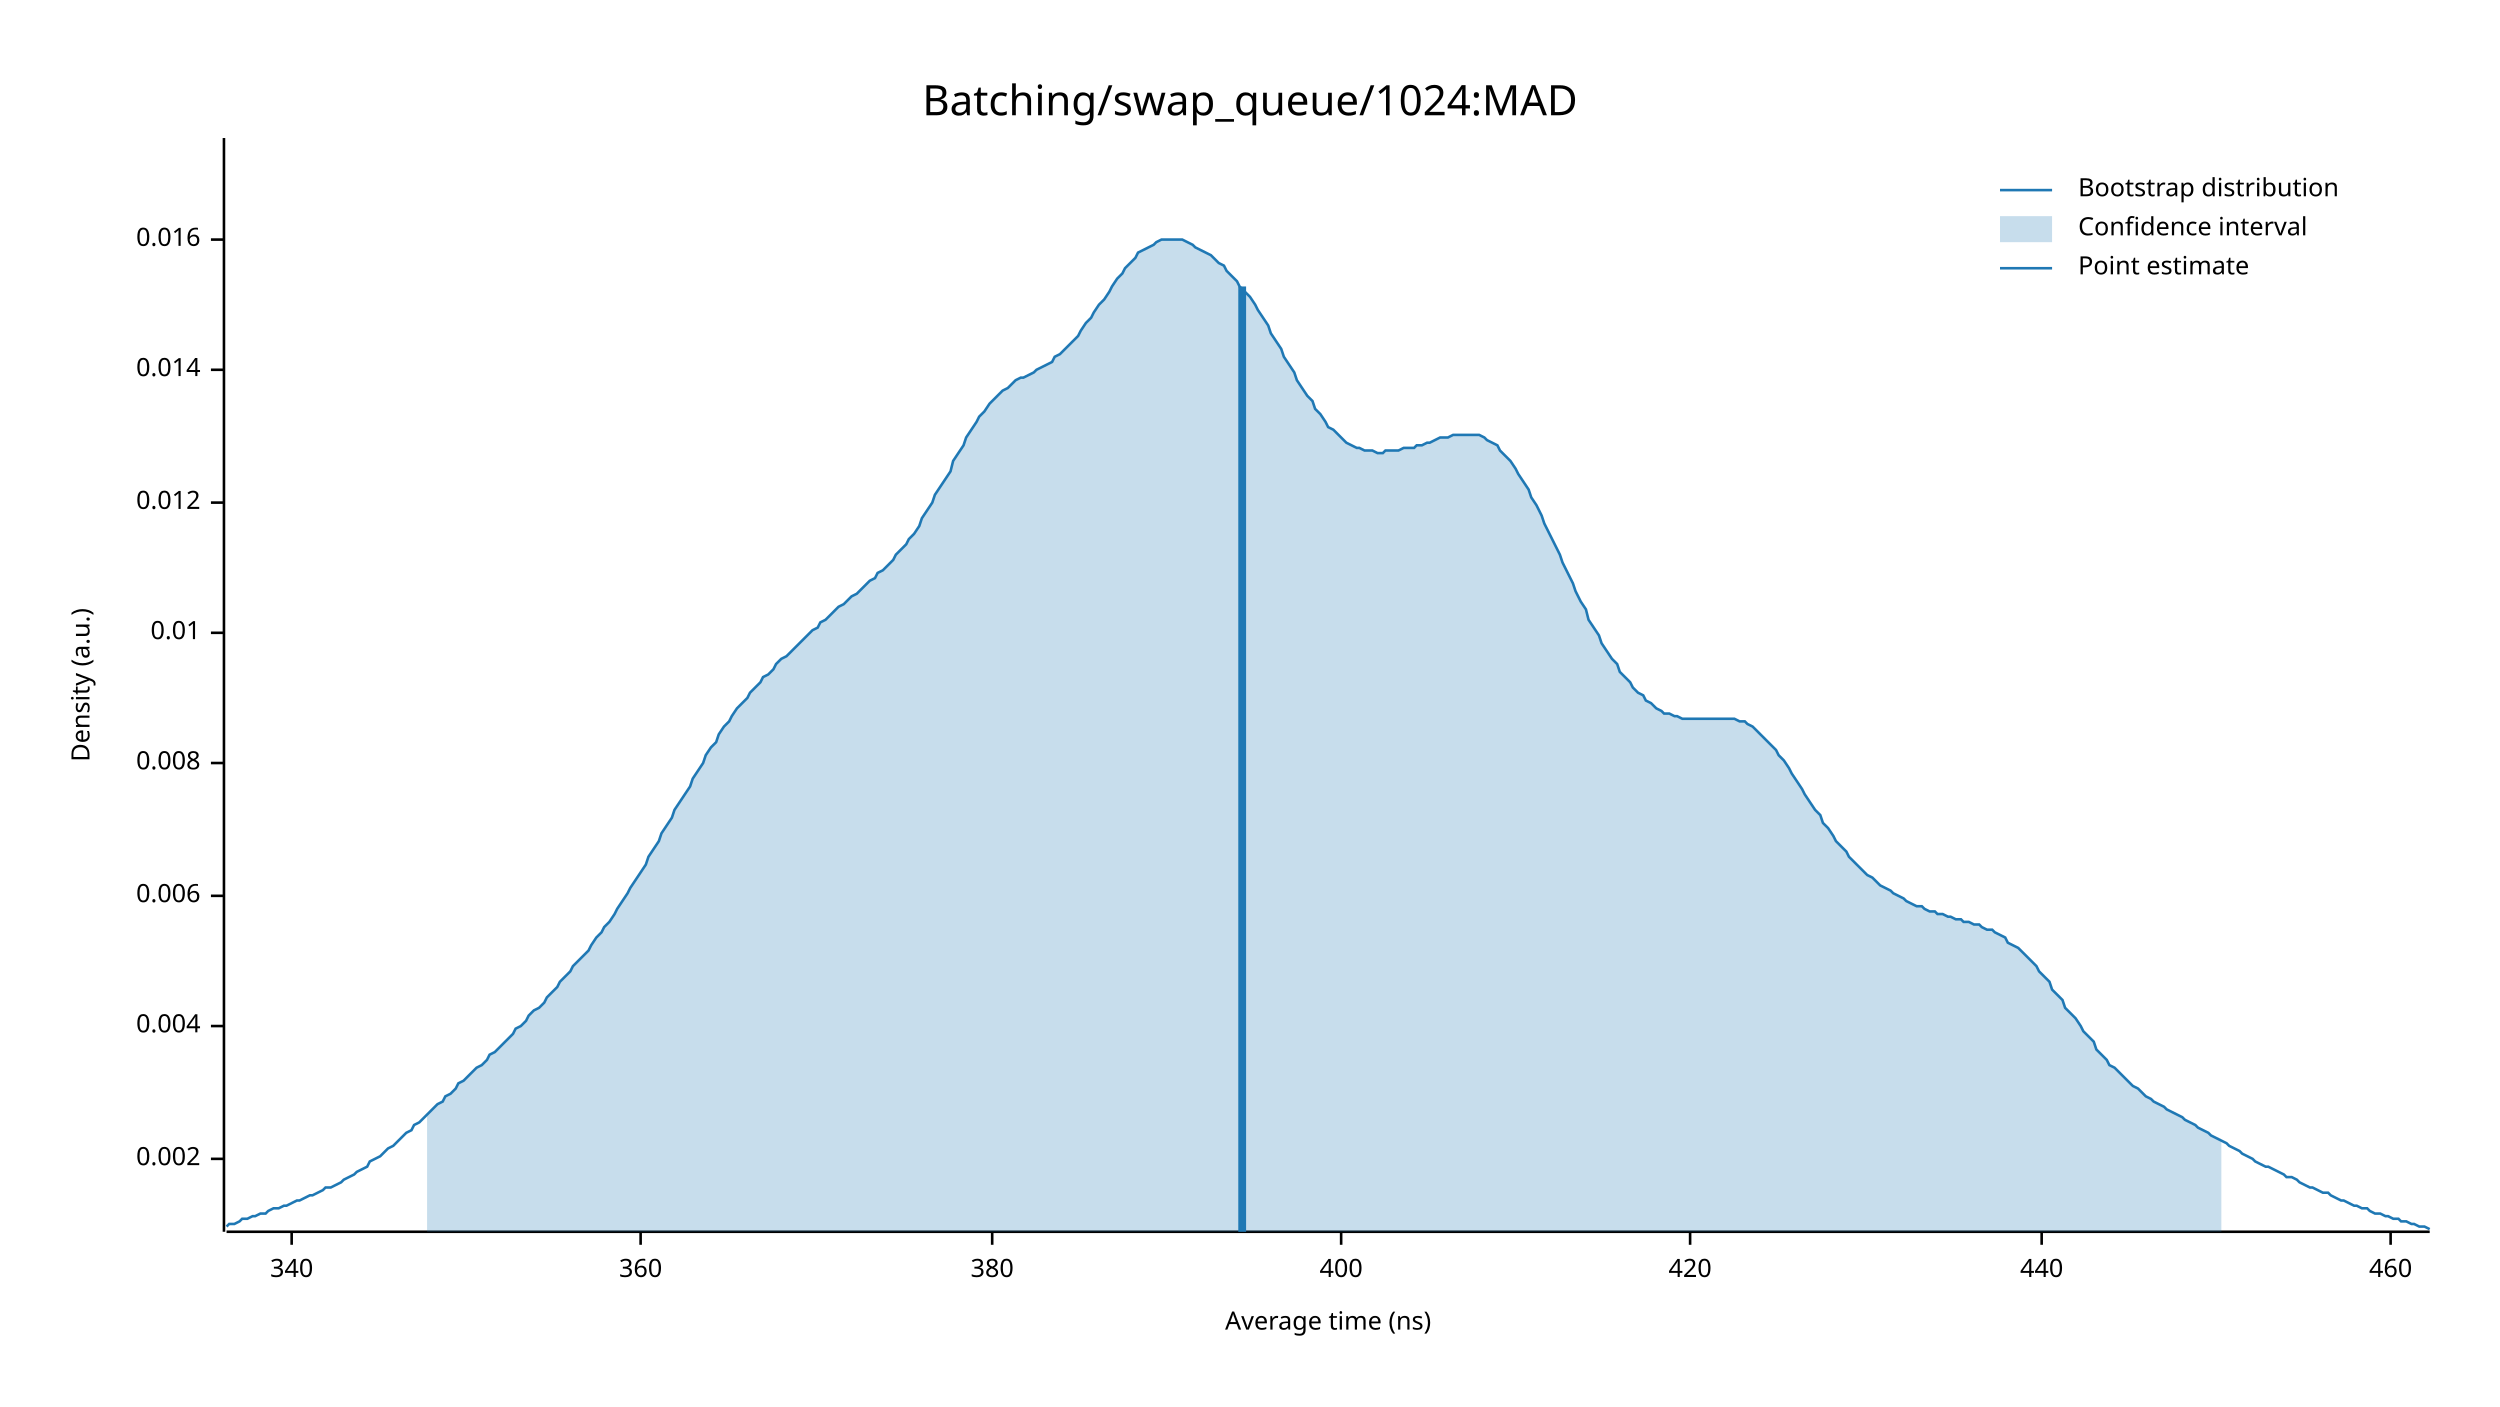
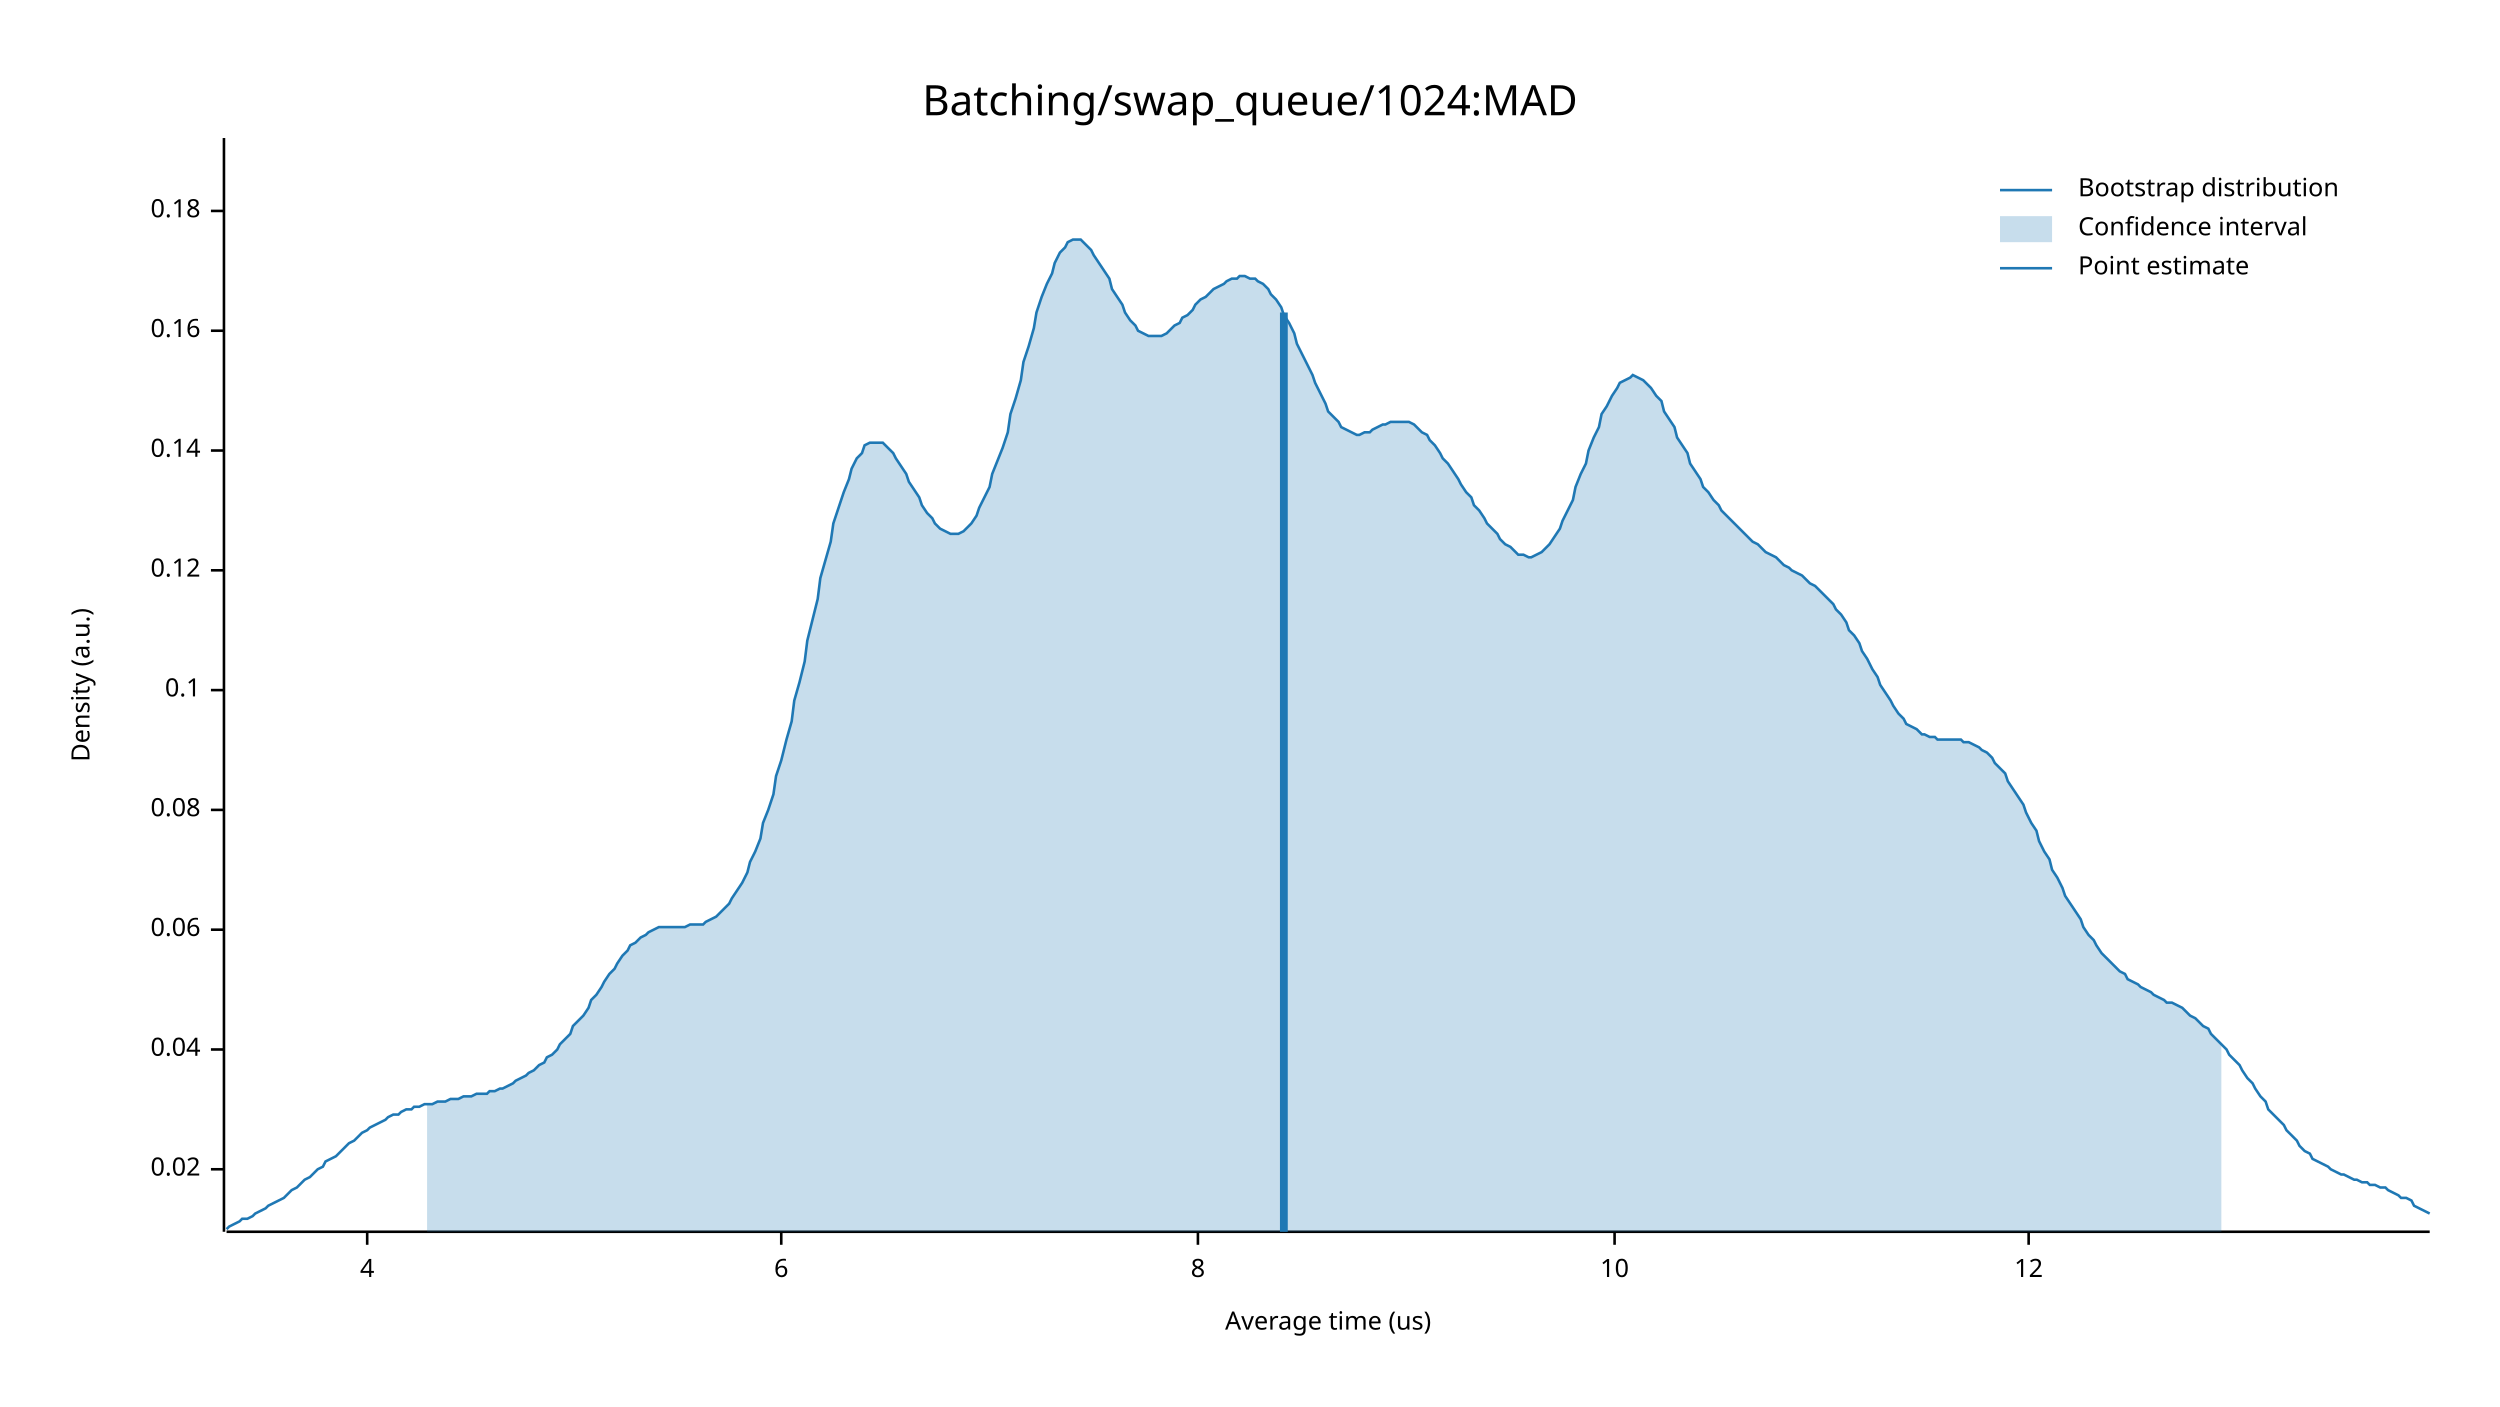
<svg xmlns="http://www.w3.org/2000/svg" width="960" height="540" viewBox="0 0 960 540">
  <text x="480" y="32" dy="0.76em" text-anchor="middle" font-family="sans-serif" font-size="16.129" opacity="1" fill="#000000">
Batching/swap_queue/1024:MAD
</text>
  <text x="27" y="263" dy="0.76em" text-anchor="middle" font-family="sans-serif" font-size="9.677" opacity="1" fill="#000000" transform="rotate(270, 27, 263)">
Density (a.u.)
</text>
  <text x="510" y="513" dy="-0.5ex" text-anchor="middle" font-family="sans-serif" font-size="9.677" opacity="1" fill="#000000">
- Average time (ns)
+ Average time (us)
</text>
  <polyline fill="none" opacity="1" stroke="#000000" stroke-width="1" points="86,53 86,473 " />
-   <text x="77" y="445" dy="0.5ex" text-anchor="end" font-family="sans-serif" font-size="9.677" opacity="1" fill="#000000">
- 0.002
+   <text x="77" y="449" dy="0.5ex" text-anchor="end" font-family="sans-serif" font-size="9.677" opacity="1" fill="#000000">
+ 0.02
</text>
-   <polyline fill="none" opacity="1" stroke="#000000" stroke-width="1" points="81,445 86,445 " />
-   <text x="77" y="394" dy="0.5ex" text-anchor="end" font-family="sans-serif" font-size="9.677" opacity="1" fill="#000000">
- 0.004
+   <polyline fill="none" opacity="1" stroke="#000000" stroke-width="1" points="81,449 86,449 " />
+   <text x="77" y="403" dy="0.5ex" text-anchor="end" font-family="sans-serif" font-size="9.677" opacity="1" fill="#000000">
+ 0.04
</text>
-   <polyline fill="none" opacity="1" stroke="#000000" stroke-width="1" points="81,394 86,394 " />
-   <text x="77" y="344" dy="0.5ex" text-anchor="end" font-family="sans-serif" font-size="9.677" opacity="1" fill="#000000">
- 0.006
+   <polyline fill="none" opacity="1" stroke="#000000" stroke-width="1" points="81,403 86,403 " />
+   <text x="77" y="357" dy="0.5ex" text-anchor="end" font-family="sans-serif" font-size="9.677" opacity="1" fill="#000000">
+ 0.06
</text>
-   <polyline fill="none" opacity="1" stroke="#000000" stroke-width="1" points="81,344 86,344 " />
-   <text x="77" y="293" dy="0.5ex" text-anchor="end" font-family="sans-serif" font-size="9.677" opacity="1" fill="#000000">
- 0.008
+   <polyline fill="none" opacity="1" stroke="#000000" stroke-width="1" points="81,357 86,357 " />
+   <text x="77" y="311" dy="0.5ex" text-anchor="end" font-family="sans-serif" font-size="9.677" opacity="1" fill="#000000">
+ 0.08
</text>
-   <polyline fill="none" opacity="1" stroke="#000000" stroke-width="1" points="81,293 86,293 " />
-   <text x="77" y="243" dy="0.5ex" text-anchor="end" font-family="sans-serif" font-size="9.677" opacity="1" fill="#000000">
- 0.01
+   <polyline fill="none" opacity="1" stroke="#000000" stroke-width="1" points="81,311 86,311 " />
+   <text x="77" y="265" dy="0.5ex" text-anchor="end" font-family="sans-serif" font-size="9.677" opacity="1" fill="#000000">
+ 0.1
</text>
-   <polyline fill="none" opacity="1" stroke="#000000" stroke-width="1" points="81,243 86,243 " />
-   <text x="77" y="193" dy="0.5ex" text-anchor="end" font-family="sans-serif" font-size="9.677" opacity="1" fill="#000000">
- 0.012
+   <polyline fill="none" opacity="1" stroke="#000000" stroke-width="1" points="81,265 86,265 " />
+   <text x="77" y="219" dy="0.5ex" text-anchor="end" font-family="sans-serif" font-size="9.677" opacity="1" fill="#000000">
+ 0.12
</text>
-   <polyline fill="none" opacity="1" stroke="#000000" stroke-width="1" points="81,193 86,193 " />
-   <text x="77" y="142" dy="0.5ex" text-anchor="end" font-family="sans-serif" font-size="9.677" opacity="1" fill="#000000">
- 0.014
+   <polyline fill="none" opacity="1" stroke="#000000" stroke-width="1" points="81,219 86,219 " />
+   <text x="77" y="173" dy="0.5ex" text-anchor="end" font-family="sans-serif" font-size="9.677" opacity="1" fill="#000000">
+ 0.14
</text>
-   <polyline fill="none" opacity="1" stroke="#000000" stroke-width="1" points="81,142 86,142 " />
-   <text x="77" y="92" dy="0.5ex" text-anchor="end" font-family="sans-serif" font-size="9.677" opacity="1" fill="#000000">
- 0.016
+   <polyline fill="none" opacity="1" stroke="#000000" stroke-width="1" points="81,173 86,173 " />
+   <text x="77" y="127" dy="0.5ex" text-anchor="end" font-family="sans-serif" font-size="9.677" opacity="1" fill="#000000">
+ 0.16
</text>
-   <polyline fill="none" opacity="1" stroke="#000000" stroke-width="1" points="81,92 86,92 " />
+   <polyline fill="none" opacity="1" stroke="#000000" stroke-width="1" points="81,127 86,127 " />
+   <text x="77" y="81" dy="0.5ex" text-anchor="end" font-family="sans-serif" font-size="9.677" opacity="1" fill="#000000">
+ 0.18
+ </text>
+   <polyline fill="none" opacity="1" stroke="#000000" stroke-width="1" points="81,81 86,81 " />
  <polyline fill="none" opacity="1" stroke="#000000" stroke-width="1" points="87,473 933,473 " />
-   <text x="112" y="483" dy="0.76em" text-anchor="middle" font-family="sans-serif" font-size="9.677" opacity="1" fill="#000000">
- 340
+   <text x="141" y="483" dy="0.76em" text-anchor="middle" font-family="sans-serif" font-size="9.677" opacity="1" fill="#000000">
+ 4
</text>
-   <polyline fill="none" opacity="1" stroke="#000000" stroke-width="1" points="112,473 112,478 " />
-   <text x="246" y="483" dy="0.76em" text-anchor="middle" font-family="sans-serif" font-size="9.677" opacity="1" fill="#000000">
- 360
+   <polyline fill="none" opacity="1" stroke="#000000" stroke-width="1" points="141,473 141,478 " />
+   <text x="300" y="483" dy="0.76em" text-anchor="middle" font-family="sans-serif" font-size="9.677" opacity="1" fill="#000000">
+ 6
</text>
-   <polyline fill="none" opacity="1" stroke="#000000" stroke-width="1" points="246,473 246,478 " />
-   <text x="381" y="483" dy="0.76em" text-anchor="middle" font-family="sans-serif" font-size="9.677" opacity="1" fill="#000000">
- 380
+   <polyline fill="none" opacity="1" stroke="#000000" stroke-width="1" points="300,473 300,478 " />
+   <text x="460" y="483" dy="0.76em" text-anchor="middle" font-family="sans-serif" font-size="9.677" opacity="1" fill="#000000">
+ 8
</text>
-   <polyline fill="none" opacity="1" stroke="#000000" stroke-width="1" points="381,473 381,478 " />
-   <text x="515" y="483" dy="0.76em" text-anchor="middle" font-family="sans-serif" font-size="9.677" opacity="1" fill="#000000">
- 400
+   <polyline fill="none" opacity="1" stroke="#000000" stroke-width="1" points="460,473 460,478 " />
+   <text x="620" y="483" dy="0.76em" text-anchor="middle" font-family="sans-serif" font-size="9.677" opacity="1" fill="#000000">
+ 10
</text>
-   <polyline fill="none" opacity="1" stroke="#000000" stroke-width="1" points="515,473 515,478 " />
-   <text x="649" y="483" dy="0.76em" text-anchor="middle" font-family="sans-serif" font-size="9.677" opacity="1" fill="#000000">
- 420
+   <polyline fill="none" opacity="1" stroke="#000000" stroke-width="1" points="620,473 620,478 " />
+   <text x="779" y="483" dy="0.76em" text-anchor="middle" font-family="sans-serif" font-size="9.677" opacity="1" fill="#000000">
+ 12
</text>
-   <polyline fill="none" opacity="1" stroke="#000000" stroke-width="1" points="649,473 649,478 " />
-   <text x="784" y="483" dy="0.76em" text-anchor="middle" font-family="sans-serif" font-size="9.677" opacity="1" fill="#000000">
- 440
- </text>
-   <polyline fill="none" opacity="1" stroke="#000000" stroke-width="1" points="784,473 784,478 " />
-   <text x="918" y="483" dy="0.76em" text-anchor="middle" font-family="sans-serif" font-size="9.677" opacity="1" fill="#000000">
- 460
- </text>
-   <polyline fill="none" opacity="1" stroke="#000000" stroke-width="1" points="918,473 918,478 " />
-   <polyline fill="none" opacity="1" stroke="#1F78B4" stroke-width="1" points="87,471 88,470 90,470 92,469 93,468 95,468 97,467 98,467 100,466 102,466 103,465 105,464 107,464 109,463 110,463 112,462 114,461 115,461 117,460 119,459 120,459 122,458 124,457 125,456 127,456 129,455 131,454 132,453 134,452 136,451 137,450 139,449 141,448 142,446 144,445 146,444 148,442 149,441 151,440 153,438 154,437 156,435 158,434 159,432 161,431 163,429 164,428 166,426 168,424 170,423 171,421 173,420 175,418 176,416 178,415 180,413 181,412 183,410 185,409 187,407 188,405 190,404 192,402 193,401 195,399 197,397 198,395 200,394 202,392 203,390 205,388 207,387 209,385 210,383 212,381 214,379 215,377 217,375 219,373 220,371 222,369 224,367 226,365 227,363 229,360 231,358 232,356 234,354 236,351 237,349 239,346 241,343 242,341 244,338 246,335 248,332 249,329 251,326 253,323 254,320 256,317 258,314 259,311 261,308 263,305 265,302 266,299 268,296 270,293 271,290 273,287 275,285 276,282 278,279 280,277 281,275 283,272 285,270 287,268 288,266 290,264 292,262 293,260 295,259 297,257 298,255 300,253 302,252 304,250 305,249 307,247 309,245 310,244 312,242 314,241 315,239 317,238 319,236 320,235 322,233 324,232 326,230 327,229 329,228 331,226 332,225 334,223 336,222 337,220 339,219 341,217 343,215 344,213 346,211 348,209 349,207 351,205 353,202 354,199 356,196 358,193 359,190 361,187 363,184 365,181 366,177 368,174 370,171 371,168 373,165 375,162 376,160 378,158 380,155 381,154 383,152 385,150 387,149 388,148 390,146 392,145 393,145 395,144 397,143 398,142 400,141 402,140 404,139 405,137 407,136 409,134 410,133 412,131 414,129 415,127 417,124 419,122 420,120 422,117 424,115 426,112 427,110 429,107 431,105 432,103 434,101 436,99 437,97 439,96 441,95 443,94 444,93 446,92 448,92 449,92 451,92 453,92 454,92 456,93 458,94 459,95 461,96 463,97 465,98 466,99 468,101 470,102 471,104 473,106 475,108 476,110 478,112 480,114 482,117 483,119 485,122 487,125 488,128 490,131 492,134 493,137 495,140 497,143 498,146 500,149 502,152 504,154 505,157 507,159 509,162 510,164 512,165 514,167 515,168 517,170 519,171 521,172 522,172 524,173 526,173 527,173 529,174 531,174 532,173 534,173 536,173 537,173 539,172 541,172 543,172 544,171 546,171 548,170 549,170 551,169 553,168 554,168 556,168 558,167 560,167 561,167 563,167 565,167 566,167 568,167 570,168 571,169 573,170 575,171 576,173 578,175 580,177 582,180 583,182 585,185 587,188 588,191 590,194 592,198 593,201 595,205 597,209 599,213 600,216 602,220 604,224 605,227 607,231 609,234 610,238 612,241 614,244 615,247 617,250 619,253 621,255 622,258 624,260 626,262 627,264 629,266 631,267 632,269 634,270 636,272 638,273 639,274 641,274 643,275 644,275 646,276 648,276 649,276 651,276 653,276 654,276 656,276 658,276 660,276 661,276 663,276 665,276 666,276 668,277 670,277 671,278 673,279 675,281 676,282 678,284 680,286 682,288 683,290 685,292 687,295 688,297 690,300 692,303 693,305 695,308 697,311 699,313 700,316 702,318 704,321 705,323 707,325 709,327 710,329 712,331 714,333 715,334 717,336 719,337 721,339 722,340 724,341 726,342 727,343 729,344 731,345 732,346 734,347 736,348 738,348 739,349 741,350 743,350 744,351 746,351 748,352 749,352 751,353 753,353 754,354 756,354 758,355 760,355 761,356 763,357 765,357 766,358 768,359 770,360 771,362 773,363 775,364 777,366 778,367 780,369 782,371 783,373 785,375 787,377 788,380 790,382 792,384 793,387 795,389 797,391 799,394 800,396 802,398 804,400 805,403 807,405 809,407 810,409 812,410 814,412 816,414 817,415 819,417 821,418 822,419 824,421 826,422 827,423 829,424 831,425 832,426 834,427 836,428 838,429 839,430 841,431 843,432 844,433 846,434 848,435 849,436 851,437 853,438 855,439 856,440 858,441 860,442 861,443 863,444 865,445 866,446 868,447 870,448 871,448 873,449 875,450 877,451 878,452 880,452 882,453 883,454 885,455 887,456 888,456 890,457 892,458 894,458 895,459 897,460 899,461 900,461 902,462 904,463 905,463 907,464 909,464 910,465 912,466 914,466 916,467 917,467 919,468 921,468 922,469 924,469 926,470 927,470 929,471 931,471 933,472 " />
-   <polygon opacity="0.25" fill="#1F78B4" points="164,428 166,426 168,424 170,423 171,421 173,420 175,418 176,416 178,415 180,413 181,412 183,410 185,409 187,407 188,405 190,404 192,402 193,401 195,399 197,397 198,395 200,394 202,392 203,390 205,388 207,387 209,385 210,383 212,381 214,379 215,377 217,375 219,373 220,371 222,369 224,367 226,365 227,363 229,360 231,358 232,356 234,354 236,351 237,349 239,346 241,343 242,341 244,338 246,335 248,332 249,329 251,326 253,323 254,320 256,317 258,314 259,311 261,308 263,305 265,302 266,299 268,296 270,293 271,290 273,287 275,285 276,282 278,279 280,277 281,275 283,272 285,270 287,268 288,266 290,264 292,262 293,260 295,259 297,257 298,255 300,253 302,252 304,250 305,249 307,247 309,245 310,244 312,242 314,241 315,239 317,238 319,236 320,235 322,233 324,232 326,230 327,229 329,228 331,226 332,225 334,223 336,222 337,220 339,219 341,217 343,215 344,213 346,211 348,209 349,207 351,205 353,202 354,199 356,196 358,193 359,190 361,187 363,184 365,181 366,177 368,174 370,171 371,168 373,165 375,162 376,160 378,158 380,155 381,154 383,152 385,150 387,149 388,148 390,146 392,145 393,145 395,144 397,143 398,142 400,141 402,140 404,139 405,137 407,136 409,134 410,133 412,131 414,129 415,127 417,124 419,122 420,120 422,117 424,115 426,112 427,110 429,107 431,105 432,103 434,101 436,99 437,97 439,96 441,95 443,94 444,93 446,92 448,92 449,92 451,92 453,92 454,92 456,93 458,94 459,95 461,96 463,97 465,98 466,99 468,101 470,102 471,104 473,106 475,108 476,110 478,112 480,114 482,117 483,119 485,122 487,125 488,128 490,131 492,134 493,137 495,140 497,143 498,146 500,149 502,152 504,154 505,157 507,159 509,162 510,164 512,165 514,167 515,168 517,170 519,171 521,172 522,172 524,173 526,173 527,173 529,174 531,174 532,173 534,173 536,173 537,173 539,172 541,172 543,172 544,171 546,171 548,170 549,170 551,169 553,168 554,168 556,168 558,167 560,167 561,167 563,167 565,167 566,167 568,167 570,168 571,169 573,170 575,171 576,173 578,175 580,177 582,180 583,182 585,185 587,188 588,191 590,194 592,198 593,201 595,205 597,209 599,213 600,216 602,220 604,224 605,227 607,231 609,234 610,238 612,241 614,244 615,247 617,250 619,253 621,255 622,258 624,260 626,262 627,264 629,266 631,267 632,269 634,270 636,272 638,273 639,274 641,274 643,275 644,275 646,276 648,276 649,276 651,276 653,276 654,276 656,276 658,276 660,276 661,276 663,276 665,276 666,276 668,277 670,277 671,278 673,279 675,281 676,282 678,284 680,286 682,288 683,290 685,292 687,295 688,297 690,300 692,303 693,305 695,308 697,311 699,313 700,316 702,318 704,321 705,323 707,325 709,327 710,329 712,331 714,333 715,334 717,336 719,337 721,339 722,340 724,341 726,342 727,343 729,344 731,345 732,346 734,347 736,348 738,348 739,349 741,350 743,350 744,351 746,351 748,352 749,352 751,353 753,353 754,354 756,354 758,355 760,355 761,356 763,357 765,357 766,358 768,359 770,360 771,362 773,363 775,364 777,366 778,367 780,369 782,371 783,373 785,375 787,377 788,380 790,382 792,384 793,387 795,389 797,391 799,394 800,396 802,398 804,400 805,403 807,405 809,407 810,409 812,410 814,412 816,414 817,415 819,417 821,418 822,419 824,421 826,422 827,423 829,424 831,425 832,426 834,427 836,428 838,429 839,430 841,431 843,432 844,433 846,434 848,435 849,436 851,437 853,438 853,473 164,473 " />
-   <polyline fill="none" opacity="1" stroke="#1F78B4" stroke-width="3" points="477,473 477,110 " />
+   <polyline fill="none" opacity="1" stroke="#000000" stroke-width="1" points="779,473 779,478 " />
+   <polyline fill="none" opacity="1" stroke="#1F78B4" stroke-width="1" points="87,472 88,471 90,470 92,469 93,468 95,468 97,467 98,466 100,465 102,464 103,463 105,462 107,461 109,460 110,459 112,457 114,456 115,455 117,453 119,452 120,451 122,449 124,448 125,446 127,445 129,444 131,442 132,441 134,439 136,438 137,437 139,435 141,434 142,433 144,432 146,431 148,430 149,429 151,428 153,428 154,427 156,426 158,426 159,425 161,425 163,424 164,424 166,424 168,423 170,423 171,423 173,422 175,422 176,422 178,421 180,421 181,421 183,420 185,420 187,420 188,419 190,419 192,418 193,418 195,417 197,416 198,415 200,414 202,413 203,412 205,411 207,409 209,408 210,406 212,405 214,403 215,401 217,399 219,397 220,394 222,392 224,390 226,387 227,384 229,382 231,379 232,377 234,374 236,372 237,370 239,367 241,365 242,363 244,362 246,360 248,359 249,358 251,357 253,356 254,356 256,356 258,356 259,356 261,356 263,356 265,355 266,355 268,355 270,355 271,354 273,353 275,352 276,351 278,349 280,347 281,345 283,342 285,339 287,335 288,331 290,327 292,322 293,316 295,311 297,305 298,298 300,292 302,284 304,277 305,269 307,262 309,254 310,246 312,238 314,230 315,222 317,215 319,208 320,201 322,195 324,189 326,184 327,180 329,176 331,174 332,171 334,170 336,170 337,170 339,170 341,172 343,174 344,176 346,179 348,182 349,185 351,188 353,191 354,194 356,197 358,199 359,201 361,203 363,204 365,205 366,205 368,205 370,204 371,203 373,201 375,198 376,195 378,191 380,187 381,182 383,177 385,172 387,166 388,159 390,153 392,146 393,139 395,133 397,126 398,120 400,114 402,109 404,105 405,101 407,97 409,95 410,93 412,92 414,92 415,92 417,94 419,96 420,98 422,101 424,104 426,107 427,111 429,114 431,117 432,120 434,123 436,125 437,127 439,128 441,129 443,129 444,129 446,129 448,128 449,127 451,125 453,124 454,122 456,121 458,119 459,117 461,115 463,114 465,112 466,111 468,110 470,109 471,108 473,107 475,107 476,106 478,106 480,107 482,107 483,108 485,109 487,111 488,113 490,115 492,118 493,121 495,124 497,128 498,132 500,136 502,140 504,144 505,147 507,151 509,155 510,158 512,160 514,162 515,164 517,165 519,166 521,167 522,167 524,166 526,166 527,165 529,164 531,163 532,163 534,162 536,162 537,162 539,162 541,162 543,163 544,164 546,166 548,167 549,169 551,171 553,174 554,176 556,178 558,181 560,184 561,186 563,189 565,191 566,194 568,196 570,199 571,201 573,203 575,205 576,207 578,209 580,210 582,212 583,213 585,213 587,214 588,214 590,213 592,212 593,211 595,209 597,206 599,203 600,200 602,196 604,192 605,187 607,182 609,178 610,173 612,168 614,164 615,159 617,156 619,152 621,149 622,147 624,146 626,145 627,144 629,145 631,146 632,147 634,149 636,152 638,154 639,158 641,161 643,164 644,168 646,171 648,174 649,178 651,181 653,184 654,187 656,189 658,192 660,194 661,196 663,198 665,200 666,201 668,203 670,205 671,206 673,208 675,209 676,210 678,212 680,213 682,214 683,215 685,217 687,218 688,219 690,220 692,221 693,222 695,224 697,225 699,227 700,228 702,230 704,232 705,234 707,236 709,239 710,242 712,244 714,247 715,250 717,253 719,257 721,260 722,263 724,266 726,269 727,271 729,274 731,276 732,278 734,279 736,280 738,282 739,282 741,283 743,283 744,284 746,284 748,284 749,284 751,284 753,284 754,285 756,285 758,286 760,287 761,288 763,289 765,291 766,293 768,295 770,297 771,300 773,303 775,306 777,309 778,312 780,316 782,319 783,323 785,327 787,330 788,334 790,337 792,341 793,344 795,347 797,350 799,353 800,356 802,359 804,361 805,363 807,366 809,368 810,369 812,371 814,373 816,374 817,376 819,377 821,378 822,379 824,380 826,381 827,382 829,383 831,384 832,385 834,385 836,386 838,387 839,388 841,390 843,391 844,392 846,394 848,395 849,397 851,399 853,401 855,403 856,405 858,407 860,409 861,411 863,414 865,416 866,418 868,421 870,423 871,426 873,428 875,430 877,432 878,434 880,436 882,438 883,440 885,442 887,443 888,445 890,446 892,447 894,448 895,449 897,450 899,451 900,451 902,452 904,453 905,453 907,454 909,454 910,455 912,455 914,456 916,456 917,457 919,458 921,459 922,460 924,460 926,461 927,463 929,464 931,465 933,466 " />
+   <polygon opacity="0.25" fill="#1F78B4" points="164,424 166,424 168,423 170,423 171,423 173,422 175,422 176,422 178,421 180,421 181,421 183,420 185,420 187,420 188,419 190,419 192,418 193,418 195,417 197,416 198,415 200,414 202,413 203,412 205,411 207,409 209,408 210,406 212,405 214,403 215,401 217,399 219,397 220,394 222,392 224,390 226,387 227,384 229,382 231,379 232,377 234,374 236,372 237,370 239,367 241,365 242,363 244,362 246,360 248,359 249,358 251,357 253,356 254,356 256,356 258,356 259,356 261,356 263,356 265,355 266,355 268,355 270,355 271,354 273,353 275,352 276,351 278,349 280,347 281,345 283,342 285,339 287,335 288,331 290,327 292,322 293,316 295,311 297,305 298,298 300,292 302,284 304,277 305,269 307,262 309,254 310,246 312,238 314,230 315,222 317,215 319,208 320,201 322,195 324,189 326,184 327,180 329,176 331,174 332,171 334,170 336,170 337,170 339,170 341,172 343,174 344,176 346,179 348,182 349,185 351,188 353,191 354,194 356,197 358,199 359,201 361,203 363,204 365,205 366,205 368,205 370,204 371,203 373,201 375,198 376,195 378,191 380,187 381,182 383,177 385,172 387,166 388,159 390,153 392,146 393,139 395,133 397,126 398,120 400,114 402,109 404,105 405,101 407,97 409,95 410,93 412,92 414,92 415,92 417,94 419,96 420,98 422,101 424,104 426,107 427,111 429,114 431,117 432,120 434,123 436,125 437,127 439,128 441,129 443,129 444,129 446,129 448,128 449,127 451,125 453,124 454,122 456,121 458,119 459,117 461,115 463,114 465,112 466,111 468,110 470,109 471,108 473,107 475,107 476,106 478,106 480,107 482,107 483,108 485,109 487,111 488,113 490,115 492,118 493,121 495,124 497,128 498,132 500,136 502,140 504,144 505,147 507,151 509,155 510,158 512,160 514,162 515,164 517,165 519,166 521,167 522,167 524,166 526,166 527,165 529,164 531,163 532,163 534,162 536,162 537,162 539,162 541,162 543,163 544,164 546,166 548,167 549,169 551,171 553,174 554,176 556,178 558,181 560,184 561,186 563,189 565,191 566,194 568,196 570,199 571,201 573,203 575,205 576,207 578,209 580,210 582,212 583,213 585,213 587,214 588,214 590,213 592,212 593,211 595,209 597,206 599,203 600,200 602,196 604,192 605,187 607,182 609,178 610,173 612,168 614,164 615,159 617,156 619,152 621,149 622,147 624,146 626,145 627,144 629,145 631,146 632,147 634,149 636,152 638,154 639,158 641,161 643,164 644,168 646,171 648,174 649,178 651,181 653,184 654,187 656,189 658,192 660,194 661,196 663,198 665,200 666,201 668,203 670,205 671,206 673,208 675,209 676,210 678,212 680,213 682,214 683,215 685,217 687,218 688,219 690,220 692,221 693,222 695,224 697,225 699,227 700,228 702,230 704,232 705,234 707,236 709,239 710,242 712,244 714,247 715,250 717,253 719,257 721,260 722,263 724,266 726,269 727,271 729,274 731,276 732,278 734,279 736,280 738,282 739,282 741,283 743,283 744,284 746,284 748,284 749,284 751,284 753,284 754,285 756,285 758,286 760,287 761,288 763,289 765,291 766,293 768,295 770,297 771,300 773,303 775,306 777,309 778,312 780,316 782,319 783,323 785,327 787,330 788,334 790,337 792,341 793,344 795,347 797,350 799,353 800,356 802,359 804,361 805,363 807,366 809,368 810,369 812,371 814,373 816,374 817,376 819,377 821,378 822,379 824,380 826,381 827,382 829,383 831,384 832,385 834,385 836,386 838,387 839,388 841,390 843,391 844,392 846,394 848,395 849,397 851,399 853,401 853,473 164,473 " />
+   <polyline fill="none" opacity="1" stroke="#1F78B4" stroke-width="3" points="493,473 493,120 " />
  <text x="798" y="68" dy="0.76em" text-anchor="start" font-family="sans-serif" font-size="9.677" opacity="1" fill="#000000">
Bootstrap distribution
</text>
  <text x="798" y="83" dy="0.76em" text-anchor="start" font-family="sans-serif" font-size="9.677" opacity="1" fill="#000000">
Confidence interval
</text>
  <text x="798" y="98" dy="0.76em" text-anchor="start" font-family="sans-serif" font-size="9.677" opacity="1" fill="#000000">
Point estimate
</text>
  <polyline fill="none" opacity="1" stroke="#1F78B4" stroke-width="1" points="768,73 788,73 " />
  <rect x="768" y="83" width="20" height="10" opacity="0.25" fill="#1F78B4" stroke="none" />
  <polyline fill="none" opacity="1" stroke="#1F78B4" stroke-width="1" points="768,103 788,103 " />
</svg>
